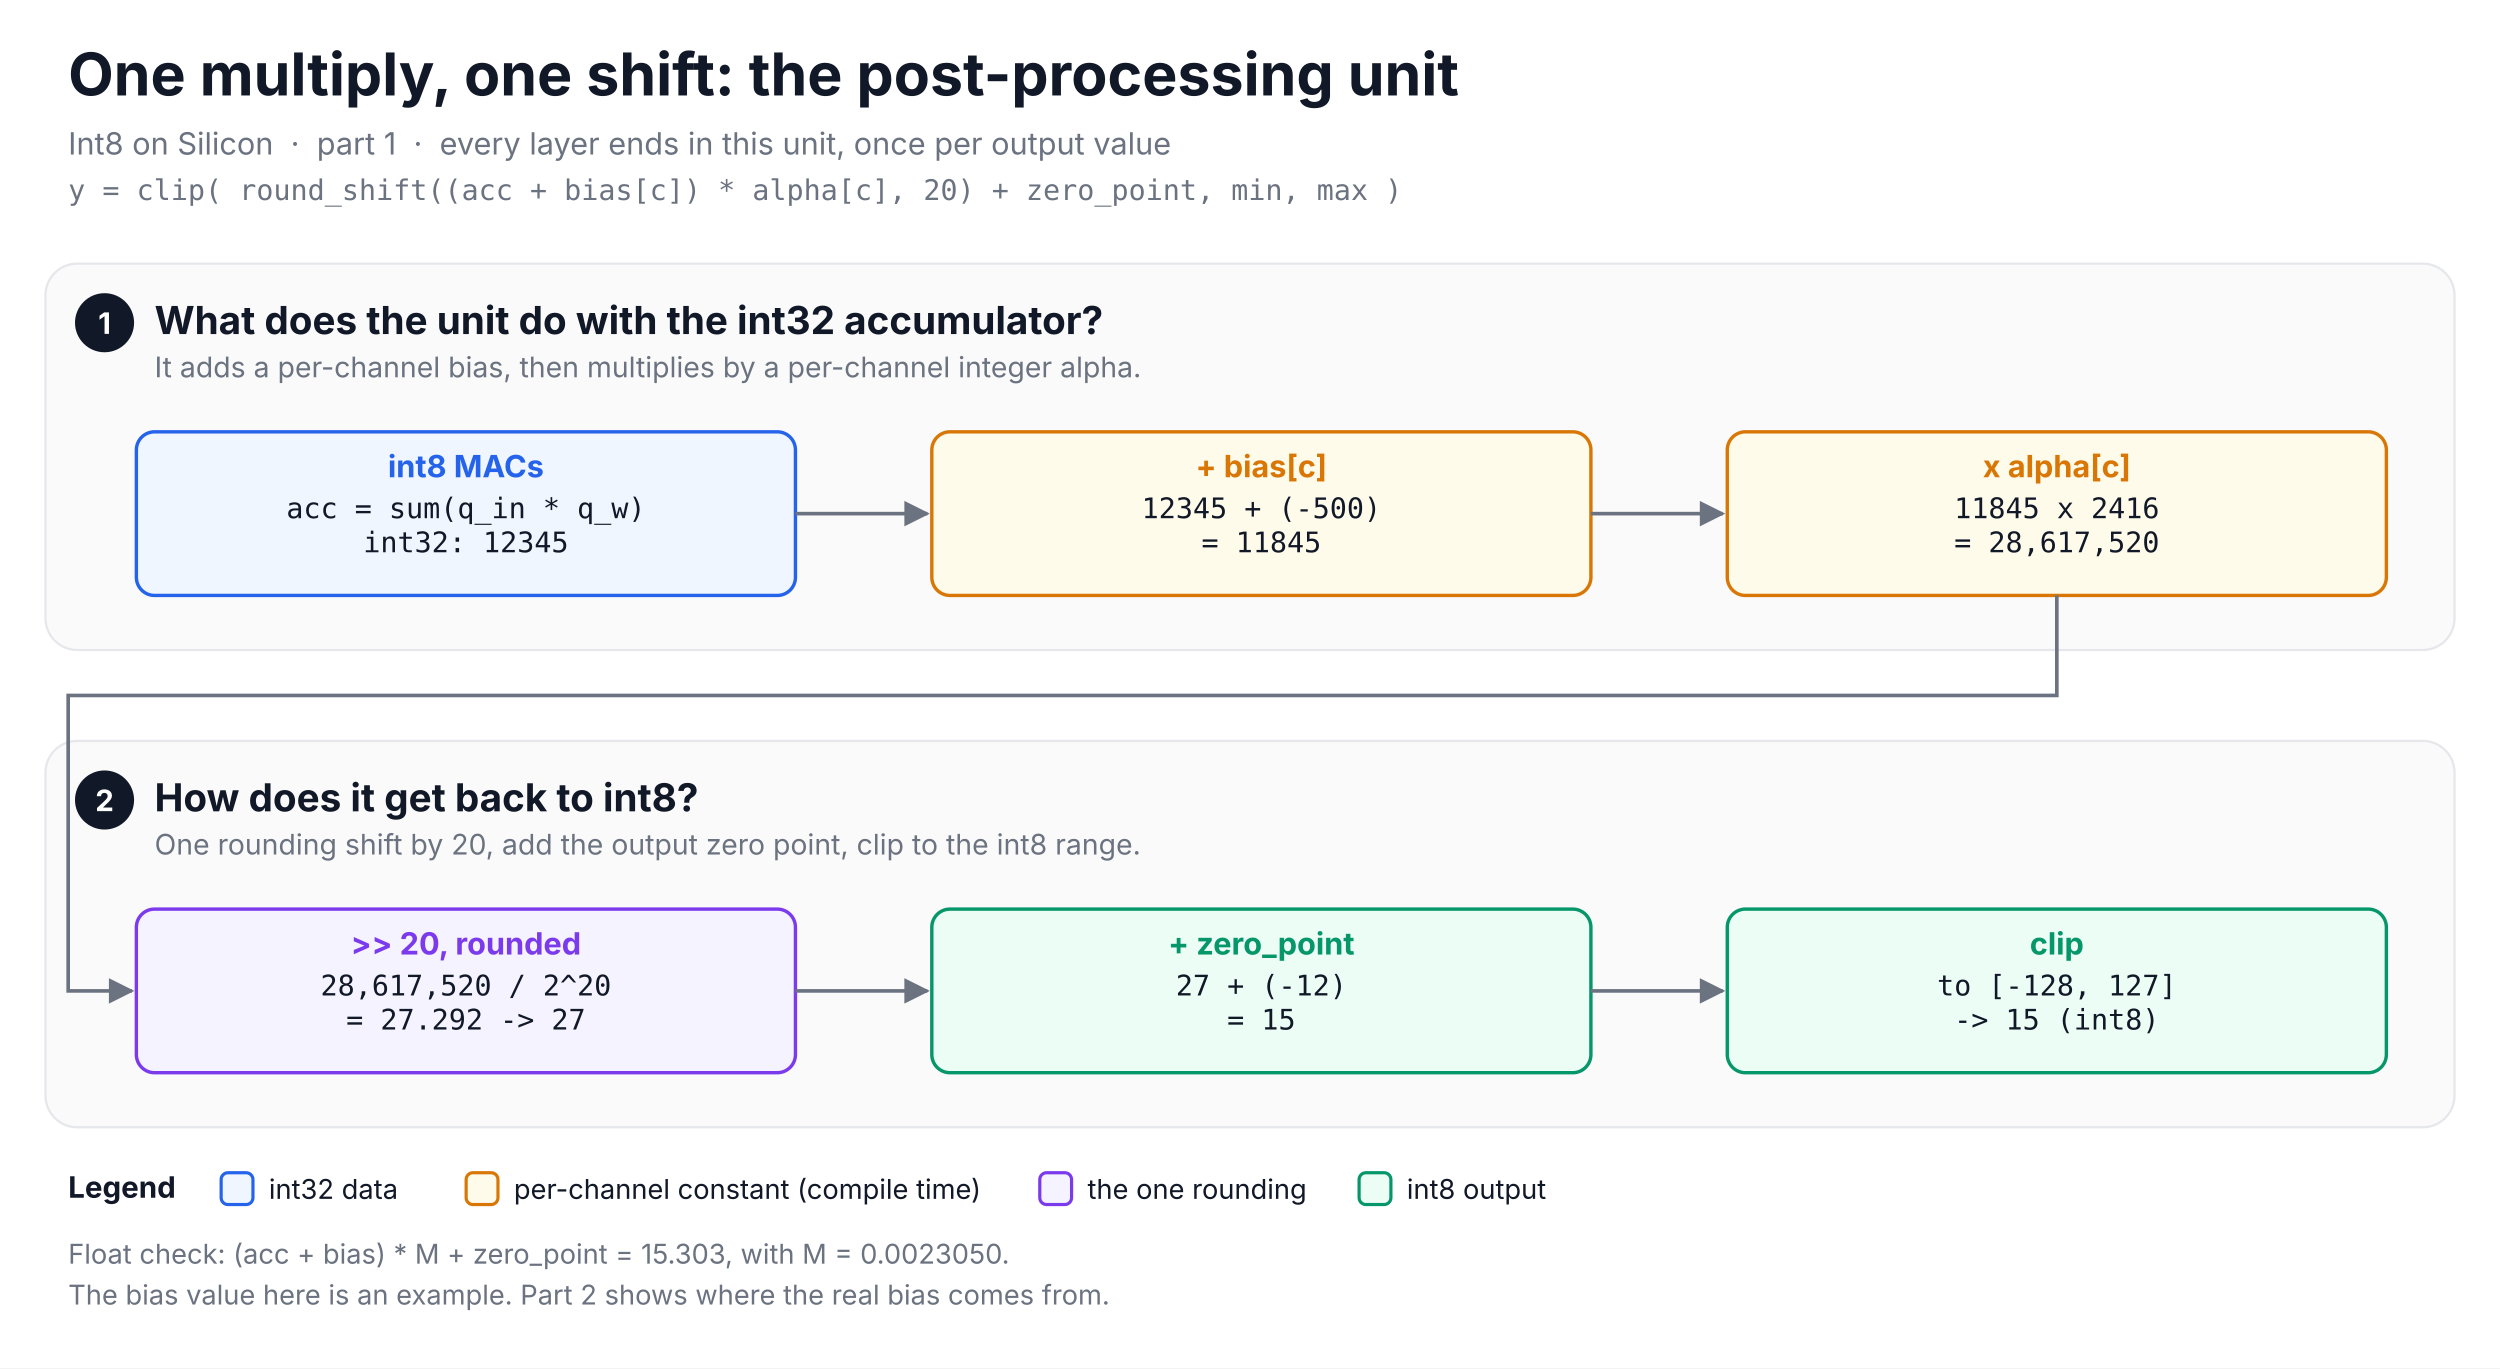
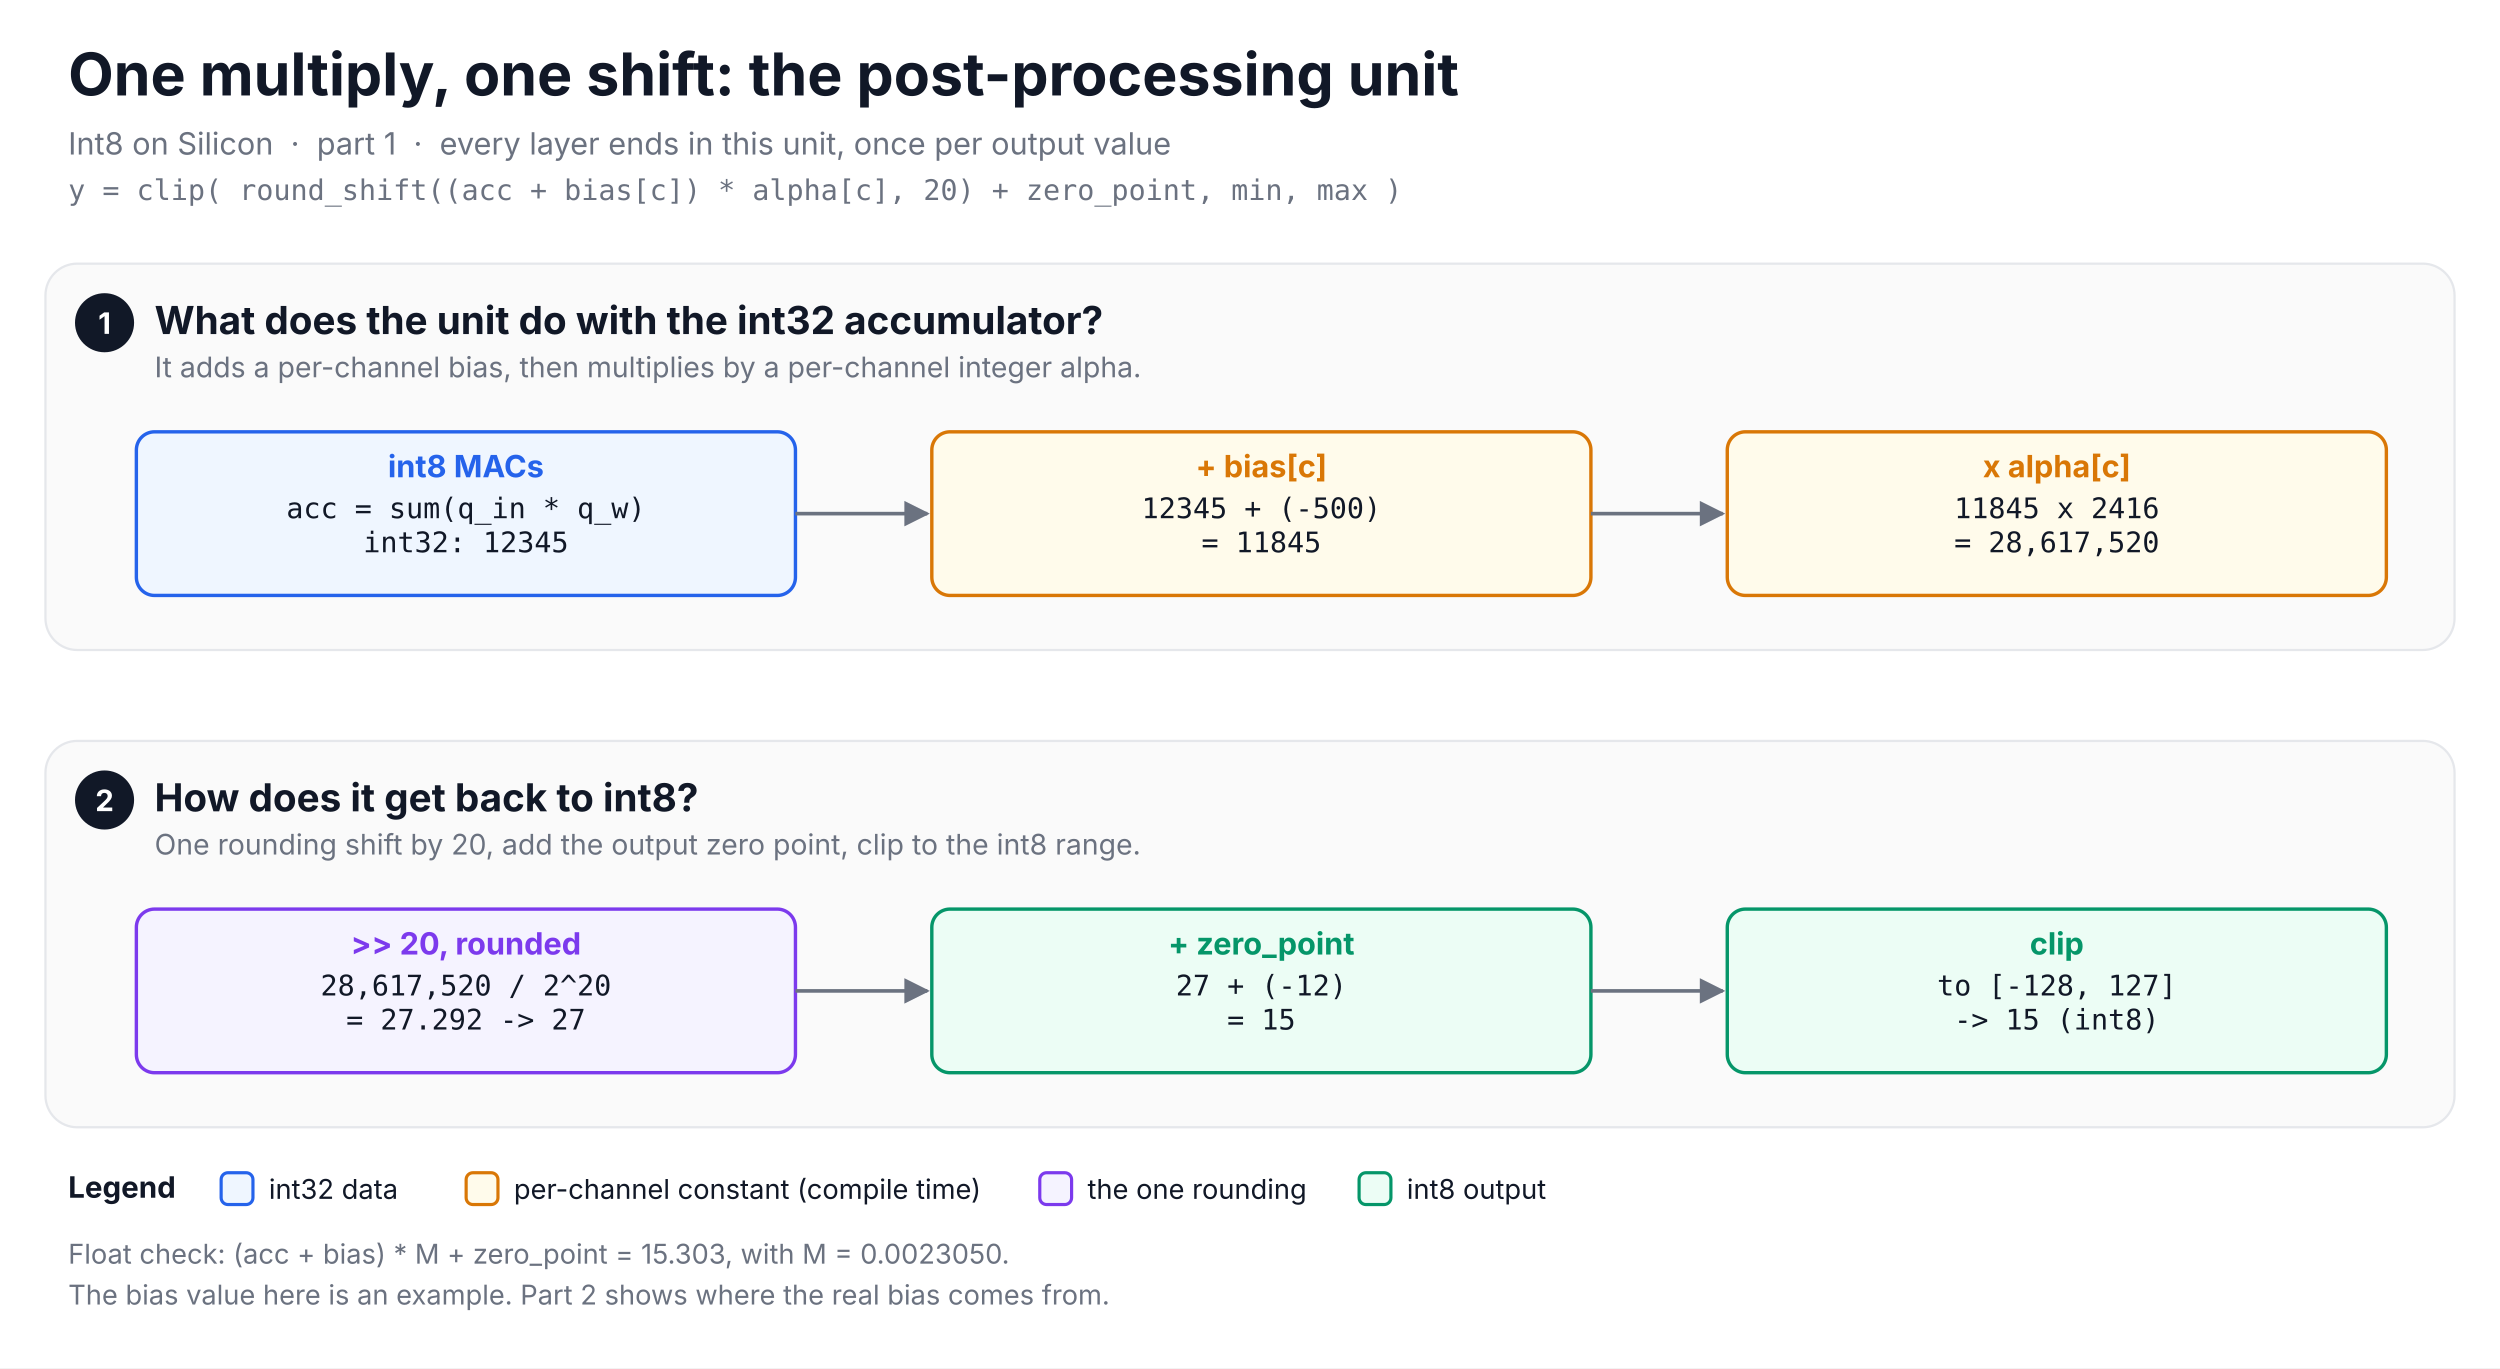
<svg xmlns="http://www.w3.org/2000/svg" width="1100" height="602" viewBox="0 0 1100 602">
  <defs>
    <marker id="m0" viewBox="0 0 10 10" refX="9" refY="5" markerWidth="7" markerHeight="7" orient="auto-start-reverse">
      <path d="M0,0 L10,5 L0,10 z" fill="#6b7280" />
    </marker>
  </defs>
  <rect width="1100" height="602" fill="#ffffff" />
  <text x="30.0" y="42.0" font-family="Inter,Segoe UI,Helvetica,Arial,sans-serif" font-size="26" fill="#111827" font-weight="bold" text-anchor="start" xml:space="preserve" style="white-space:pre">One multiply, one shift: the post-processing unit</text>
  <text x="30.0" y="68.0" font-family="Inter,Segoe UI,Helvetica,Arial,sans-serif" font-size="13.5" fill="#6b7280" font-weight="normal" text-anchor="start" xml:space="preserve" style="white-space:pre">Int8 on Silicon  ·  part 1  ·  every layer ends in this unit, once per output value</text>
  <text x="30.0" y="88.0" font-family="ui-monospace,SFMono-Regular,Menlo,Consolas,monospace" font-size="12.5" fill="#6b7280" font-weight="normal" text-anchor="start" xml:space="preserve" style="white-space:pre">y = clip( round_shift((acc + bias[c]) * alpha[c], 20) + zero_point, min, max )</text>
  <rect x="20.0" y="116.0" width="1060.0" height="170.0" rx="14" fill="#fafafa" fill-opacity="1.0" stroke="#e5e7eb" stroke-width="1" />
  <circle cx="46.0" cy="142.0" r="13" fill="#111827" />
  <text x="46.0" y="146.9" font-family="Inter,Segoe UI,Helvetica,Arial,sans-serif" font-size="13" fill="#fff" font-weight="bold" text-anchor="middle" xml:space="preserve" style="white-space:pre">1</text>
  <text x="68.0" y="147.0" font-family="Inter,Segoe UI,Helvetica,Arial,sans-serif" font-size="17" fill="#111827" font-weight="bold" text-anchor="start" xml:space="preserve" style="white-space:pre">What does the unit do with the int32 accumulator?</text>
  <text x="68.0" y="166.0" font-family="Inter,Segoe UI,Helvetica,Arial,sans-serif" font-size="12.5" fill="#6b7280" font-weight="normal" text-anchor="start" xml:space="preserve" style="white-space:pre">It adds a per-channel bias, then multiplies by a per-channel integer alpha.</text>
  <rect x="60.0" y="190.0" width="290.0" height="72.0" rx="8" fill="#eff6ff" fill-opacity="1.0" stroke="#2563eb" stroke-width="1.5" />
  <text x="205.0" y="210.0" font-family="Inter,Segoe UI,Helvetica,Arial,sans-serif" font-size="13.5" fill="#2563eb" font-weight="bold" text-anchor="middle" xml:space="preserve" style="white-space:pre">int8 MACs</text>
  <text x="205.0" y="228.0" font-family="ui-monospace,SFMono-Regular,Menlo,Consolas,monospace" font-size="12.5" fill="#111827" font-weight="normal" text-anchor="middle" xml:space="preserve" style="white-space:pre">acc = sum(q_in * q_w)</text>
  <text x="205.0" y="243.0" font-family="ui-monospace,SFMono-Regular,Menlo,Consolas,monospace" font-size="12.5" fill="#111827" font-weight="normal" text-anchor="middle" xml:space="preserve" style="white-space:pre">int32: 12345</text>
  <line x1="350.0" y1="226.0" x2="408.0" y2="226.0" stroke="#6b7280" stroke-width="1.6" marker-end="url(#m0)" />
  <rect x="410.0" y="190.0" width="290.0" height="72.0" rx="8" fill="#fffbeb" fill-opacity="1.0" stroke="#d97706" stroke-width="1.5" />
  <text x="555.0" y="210.0" font-family="Inter,Segoe UI,Helvetica,Arial,sans-serif" font-size="13.5" fill="#d97706" font-weight="bold" text-anchor="middle" xml:space="preserve" style="white-space:pre">+ bias[c]</text>
  <text x="555.0" y="228.0" font-family="ui-monospace,SFMono-Regular,Menlo,Consolas,monospace" font-size="12.5" fill="#111827" font-weight="normal" text-anchor="middle" xml:space="preserve" style="white-space:pre">12345 + (-500)</text>
  <text x="555.0" y="243.0" font-family="ui-monospace,SFMono-Regular,Menlo,Consolas,monospace" font-size="12.5" fill="#111827" font-weight="normal" text-anchor="middle" xml:space="preserve" style="white-space:pre">= 11845</text>
  <line x1="700.0" y1="226.0" x2="758.0" y2="226.0" stroke="#6b7280" stroke-width="1.6" marker-end="url(#m0)" />
  <rect x="760.0" y="190.0" width="290.0" height="72.0" rx="8" fill="#fffbeb" fill-opacity="1.0" stroke="#d97706" stroke-width="1.5" />
  <text x="905.0" y="210.0" font-family="Inter,Segoe UI,Helvetica,Arial,sans-serif" font-size="13.5" fill="#d97706" font-weight="bold" text-anchor="middle" xml:space="preserve" style="white-space:pre">x alpha[c]</text>
  <text x="905.0" y="228.0" font-family="ui-monospace,SFMono-Regular,Menlo,Consolas,monospace" font-size="12.5" fill="#111827" font-weight="normal" text-anchor="middle" xml:space="preserve" style="white-space:pre">11845 x 2416</text>
  <text x="905.0" y="243.0" font-family="ui-monospace,SFMono-Regular,Menlo,Consolas,monospace" font-size="12.5" fill="#111827" font-weight="normal" text-anchor="middle" xml:space="preserve" style="white-space:pre">= 28,617,520</text>
  <rect x="20.0" y="326.0" width="1060.0" height="170.0" rx="14" fill="#fafafa" fill-opacity="1.0" stroke="#e5e7eb" stroke-width="1" />
  <circle cx="46.0" cy="352.0" r="13" fill="#111827" />
  <text x="46.0" y="356.9" font-family="Inter,Segoe UI,Helvetica,Arial,sans-serif" font-size="13" fill="#fff" font-weight="bold" text-anchor="middle" xml:space="preserve" style="white-space:pre">2</text>
  <text x="68.0" y="357.0" font-family="Inter,Segoe UI,Helvetica,Arial,sans-serif" font-size="17" fill="#111827" font-weight="bold" text-anchor="start" xml:space="preserve" style="white-space:pre">How does it get back to int8?</text>
  <text x="68.0" y="376.0" font-family="Inter,Segoe UI,Helvetica,Arial,sans-serif" font-size="12.5" fill="#6b7280" font-weight="normal" text-anchor="start" xml:space="preserve" style="white-space:pre">One rounding shift by 20, add the output zero point, clip to the int8 range.</text>
  <rect x="60.0" y="400.0" width="290.0" height="72.0" rx="8" fill="#f5f3ff" fill-opacity="1.0" stroke="#7c3aed" stroke-width="1.5" />
  <text x="205.0" y="420.0" font-family="Inter,Segoe UI,Helvetica,Arial,sans-serif" font-size="13.5" fill="#7c3aed" font-weight="bold" text-anchor="middle" xml:space="preserve" style="white-space:pre">&gt;&gt; 20, rounded</text>
  <text x="205.0" y="438.0" font-family="ui-monospace,SFMono-Regular,Menlo,Consolas,monospace" font-size="12.5" fill="#111827" font-weight="normal" text-anchor="middle" xml:space="preserve" style="white-space:pre">28,617,520 / 2^20</text>
  <text x="205.0" y="453.0" font-family="ui-monospace,SFMono-Regular,Menlo,Consolas,monospace" font-size="12.5" fill="#111827" font-weight="normal" text-anchor="middle" xml:space="preserve" style="white-space:pre">= 27.292 -&gt; 27</text>
  <line x1="350.0" y1="436.0" x2="408.0" y2="436.0" stroke="#6b7280" stroke-width="1.6" marker-end="url(#m0)" />
  <rect x="410.0" y="400.0" width="290.0" height="72.0" rx="8" fill="#ecfdf5" fill-opacity="1.0" stroke="#059669" stroke-width="1.5" />
  <text x="555.0" y="420.0" font-family="Inter,Segoe UI,Helvetica,Arial,sans-serif" font-size="13.5" fill="#059669" font-weight="bold" text-anchor="middle" xml:space="preserve" style="white-space:pre">+ zero_point</text>
  <text x="555.0" y="438.0" font-family="ui-monospace,SFMono-Regular,Menlo,Consolas,monospace" font-size="12.5" fill="#111827" font-weight="normal" text-anchor="middle" xml:space="preserve" style="white-space:pre">27 + (-12)</text>
  <text x="555.0" y="453.0" font-family="ui-monospace,SFMono-Regular,Menlo,Consolas,monospace" font-size="12.5" fill="#111827" font-weight="normal" text-anchor="middle" xml:space="preserve" style="white-space:pre">= 15</text>
  <line x1="700.0" y1="436.0" x2="758.0" y2="436.0" stroke="#6b7280" stroke-width="1.6" marker-end="url(#m0)" />
  <rect x="760.0" y="400.0" width="290.0" height="72.0" rx="8" fill="#ecfdf5" fill-opacity="1.0" stroke="#059669" stroke-width="1.5" />
  <text x="905.0" y="420.0" font-family="Inter,Segoe UI,Helvetica,Arial,sans-serif" font-size="13.5" fill="#059669" font-weight="bold" text-anchor="middle" xml:space="preserve" style="white-space:pre">clip</text>
  <text x="905.0" y="438.0" font-family="ui-monospace,SFMono-Regular,Menlo,Consolas,monospace" font-size="12.5" fill="#111827" font-weight="normal" text-anchor="middle" xml:space="preserve" style="white-space:pre">to [-128, 127]</text>
  <text x="905.0" y="453.0" font-family="ui-monospace,SFMono-Regular,Menlo,Consolas,monospace" font-size="12.5" fill="#111827" font-weight="normal" text-anchor="middle" xml:space="preserve" style="white-space:pre">-&gt; 15 (int8)</text>
-   <path d="M 905.0,262.0 L 905.0,306.0 L 30,306.0 L 30,436.0 L 58,436.0" fill="none" stroke="#6b7280" stroke-width="1.6" marker-end="url(#m0)" />
  <text x="30.0" y="527.0" font-family="Inter,Segoe UI,Helvetica,Arial,sans-serif" font-size="13" fill="#111827" font-weight="bold" text-anchor="start" xml:space="preserve" style="white-space:pre">Legend</text>
  <rect x="97.3" y="516.0" width="14.0" height="14.0" rx="3" fill="#eff6ff" fill-opacity="1.0" stroke="#2563eb" stroke-width="1.4" />
  <text x="118.3" y="527.5" font-family="Inter,Segoe UI,Helvetica,Arial,sans-serif" font-size="12" fill="#111827" font-weight="normal" text-anchor="start" xml:space="preserve" style="white-space:pre">int32 data</text>
  <rect x="205.1" y="516.0" width="14.0" height="14.0" rx="3" fill="#fffbeb" fill-opacity="1.0" stroke="#d97706" stroke-width="1.4" />
  <text x="226.1" y="527.5" font-family="Inter,Segoe UI,Helvetica,Arial,sans-serif" font-size="12" fill="#111827" font-weight="normal" text-anchor="start" xml:space="preserve" style="white-space:pre">per-channel constant (compile time)</text>
  <rect x="457.5" y="516.0" width="14.0" height="14.0" rx="3" fill="#f5f3ff" fill-opacity="1.0" stroke="#7c3aed" stroke-width="1.4" />
  <text x="478.5" y="527.5" font-family="Inter,Segoe UI,Helvetica,Arial,sans-serif" font-size="12" fill="#111827" font-weight="normal" text-anchor="start" xml:space="preserve" style="white-space:pre">the one rounding</text>
  <rect x="598.0" y="516.0" width="14.0" height="14.0" rx="3" fill="#ecfdf5" fill-opacity="1.0" stroke="#059669" stroke-width="1.4" />
  <text x="619.0" y="527.5" font-family="Inter,Segoe UI,Helvetica,Arial,sans-serif" font-size="12" fill="#111827" font-weight="normal" text-anchor="start" xml:space="preserve" style="white-space:pre">int8 output</text>
  <text x="30.0" y="556.0" font-family="Inter,Segoe UI,Helvetica,Arial,sans-serif" font-size="12" fill="#6b7280" font-weight="normal" text-anchor="start" xml:space="preserve" style="white-space:pre">Float check: (acc + bias) * M + zero_point = 15.303, with M = 0.0023050.</text>
  <text x="30.0" y="574.0" font-family="Inter,Segoe UI,Helvetica,Arial,sans-serif" font-size="12" fill="#6b7280" font-weight="normal" text-anchor="start" xml:space="preserve" style="white-space:pre">The bias value here is an example. Part 2 shows where the real bias comes from.</text>
</svg>
